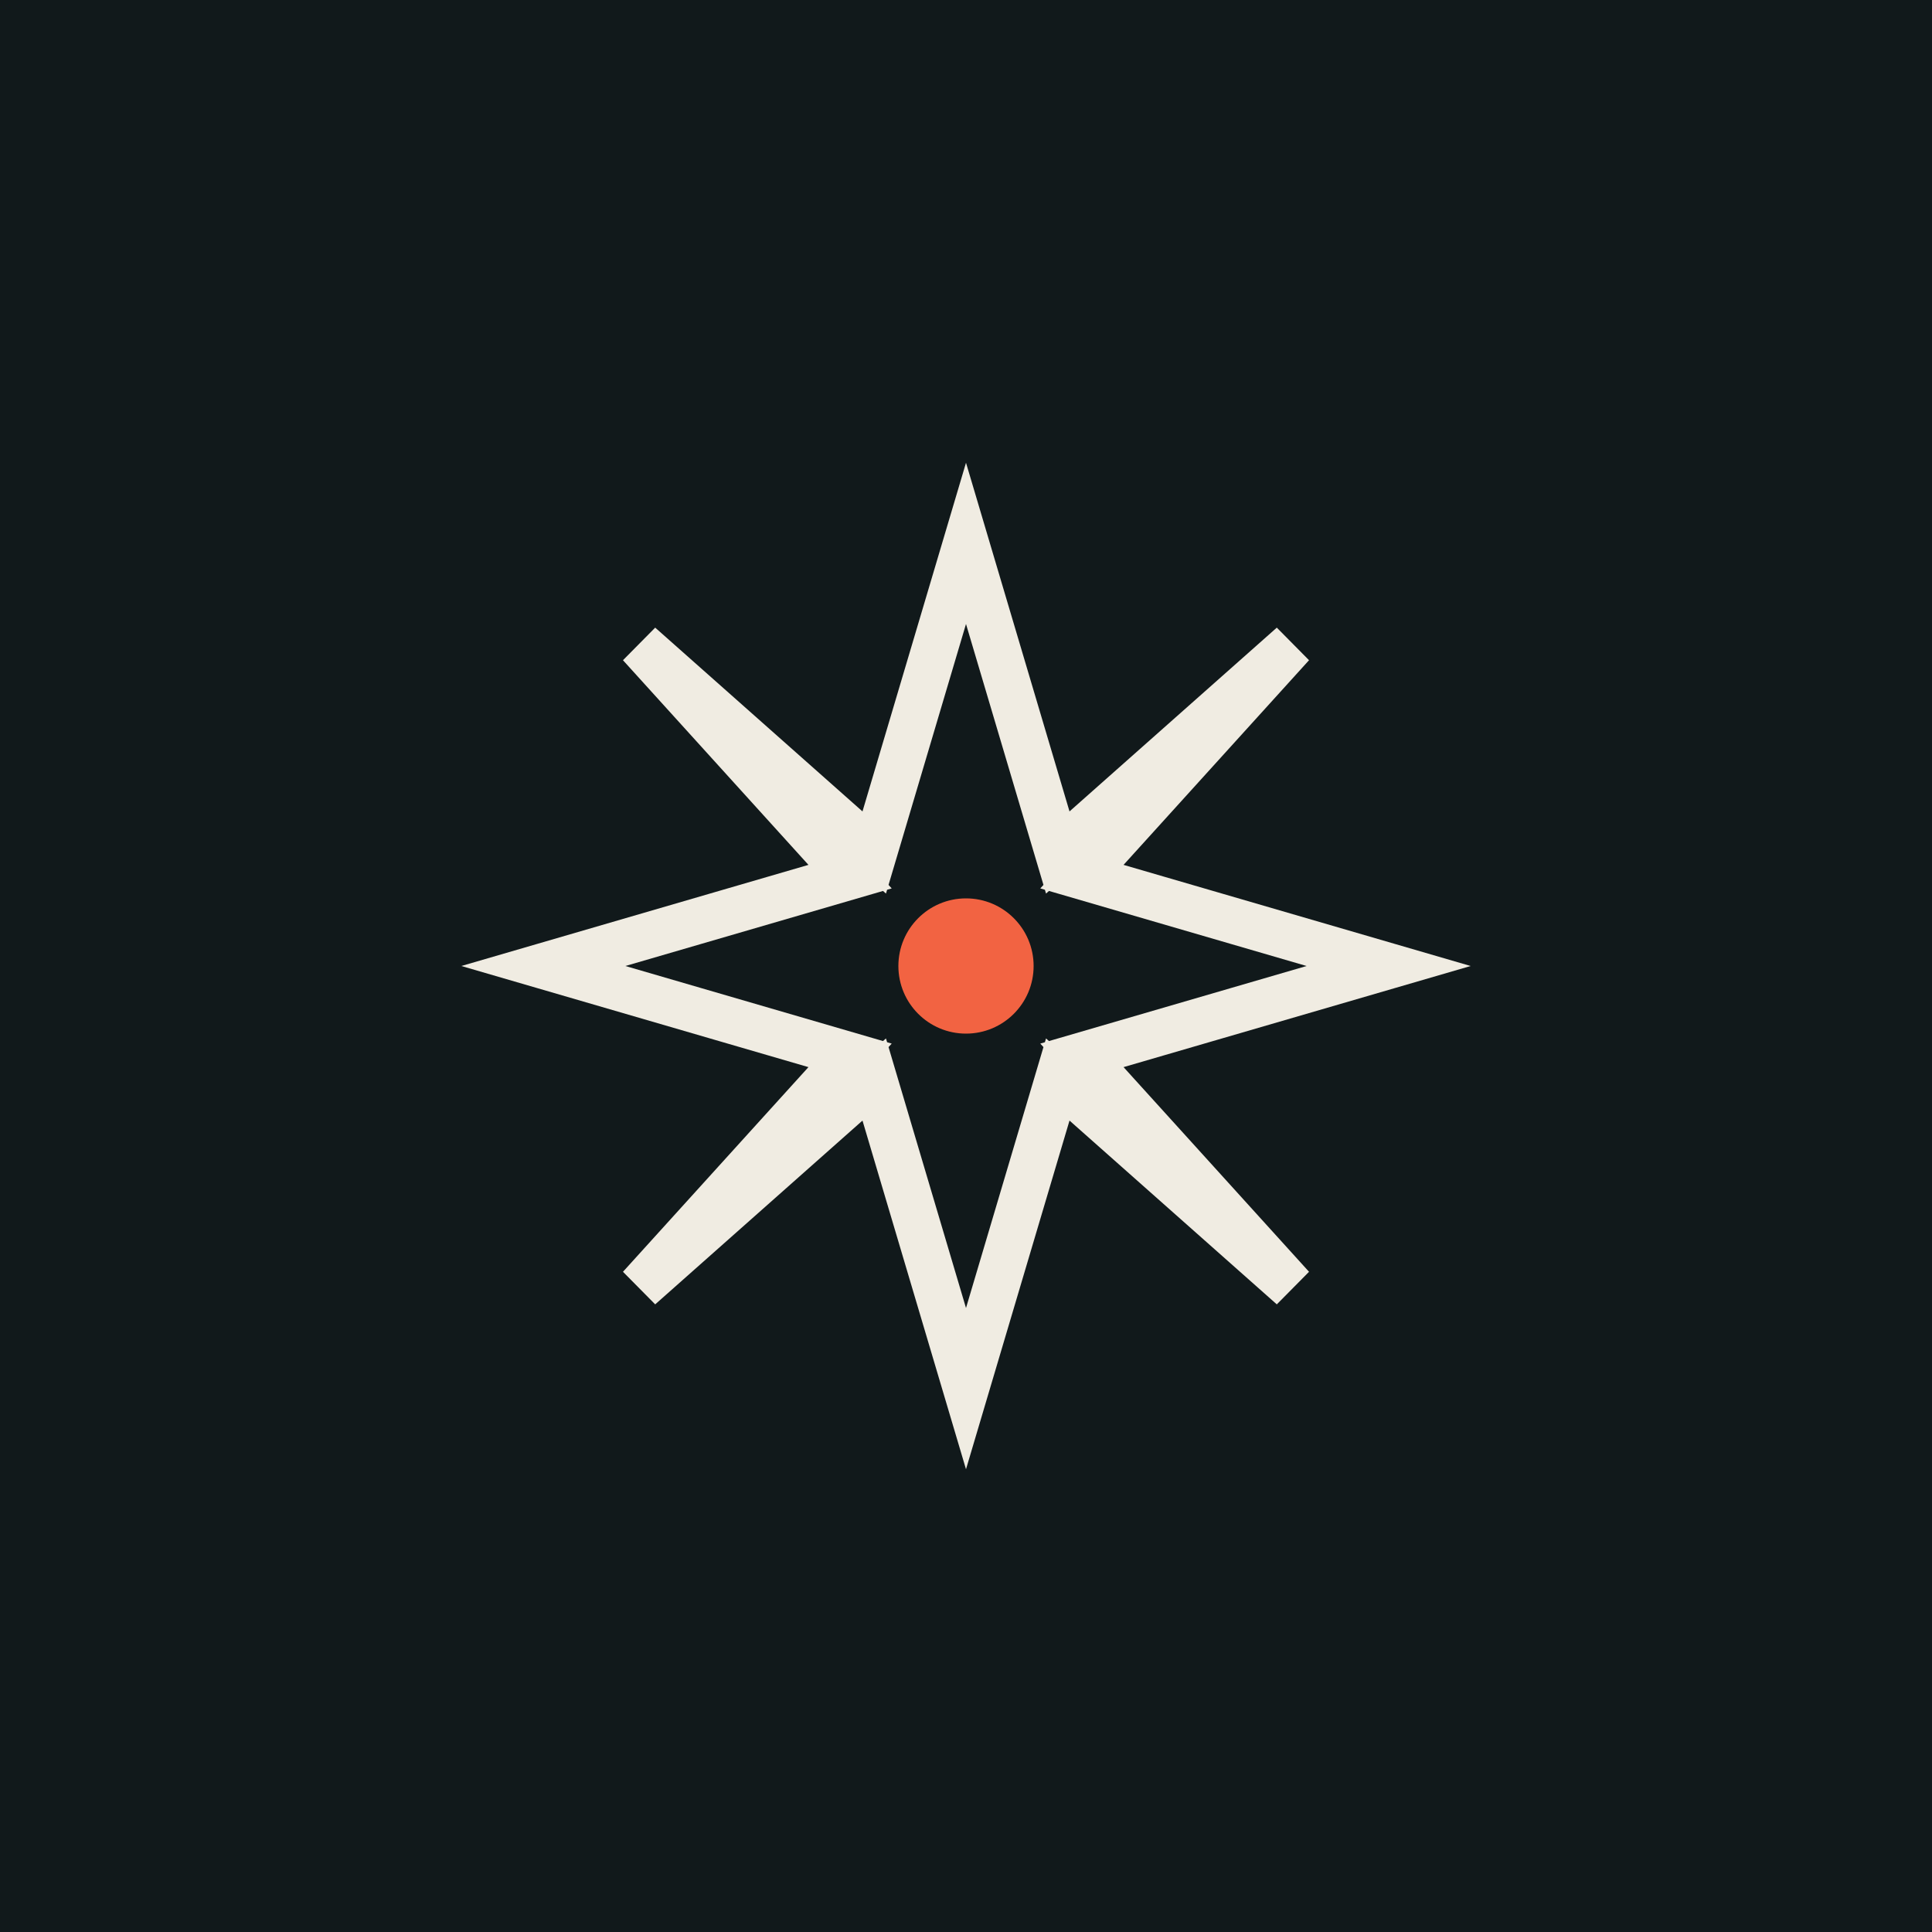
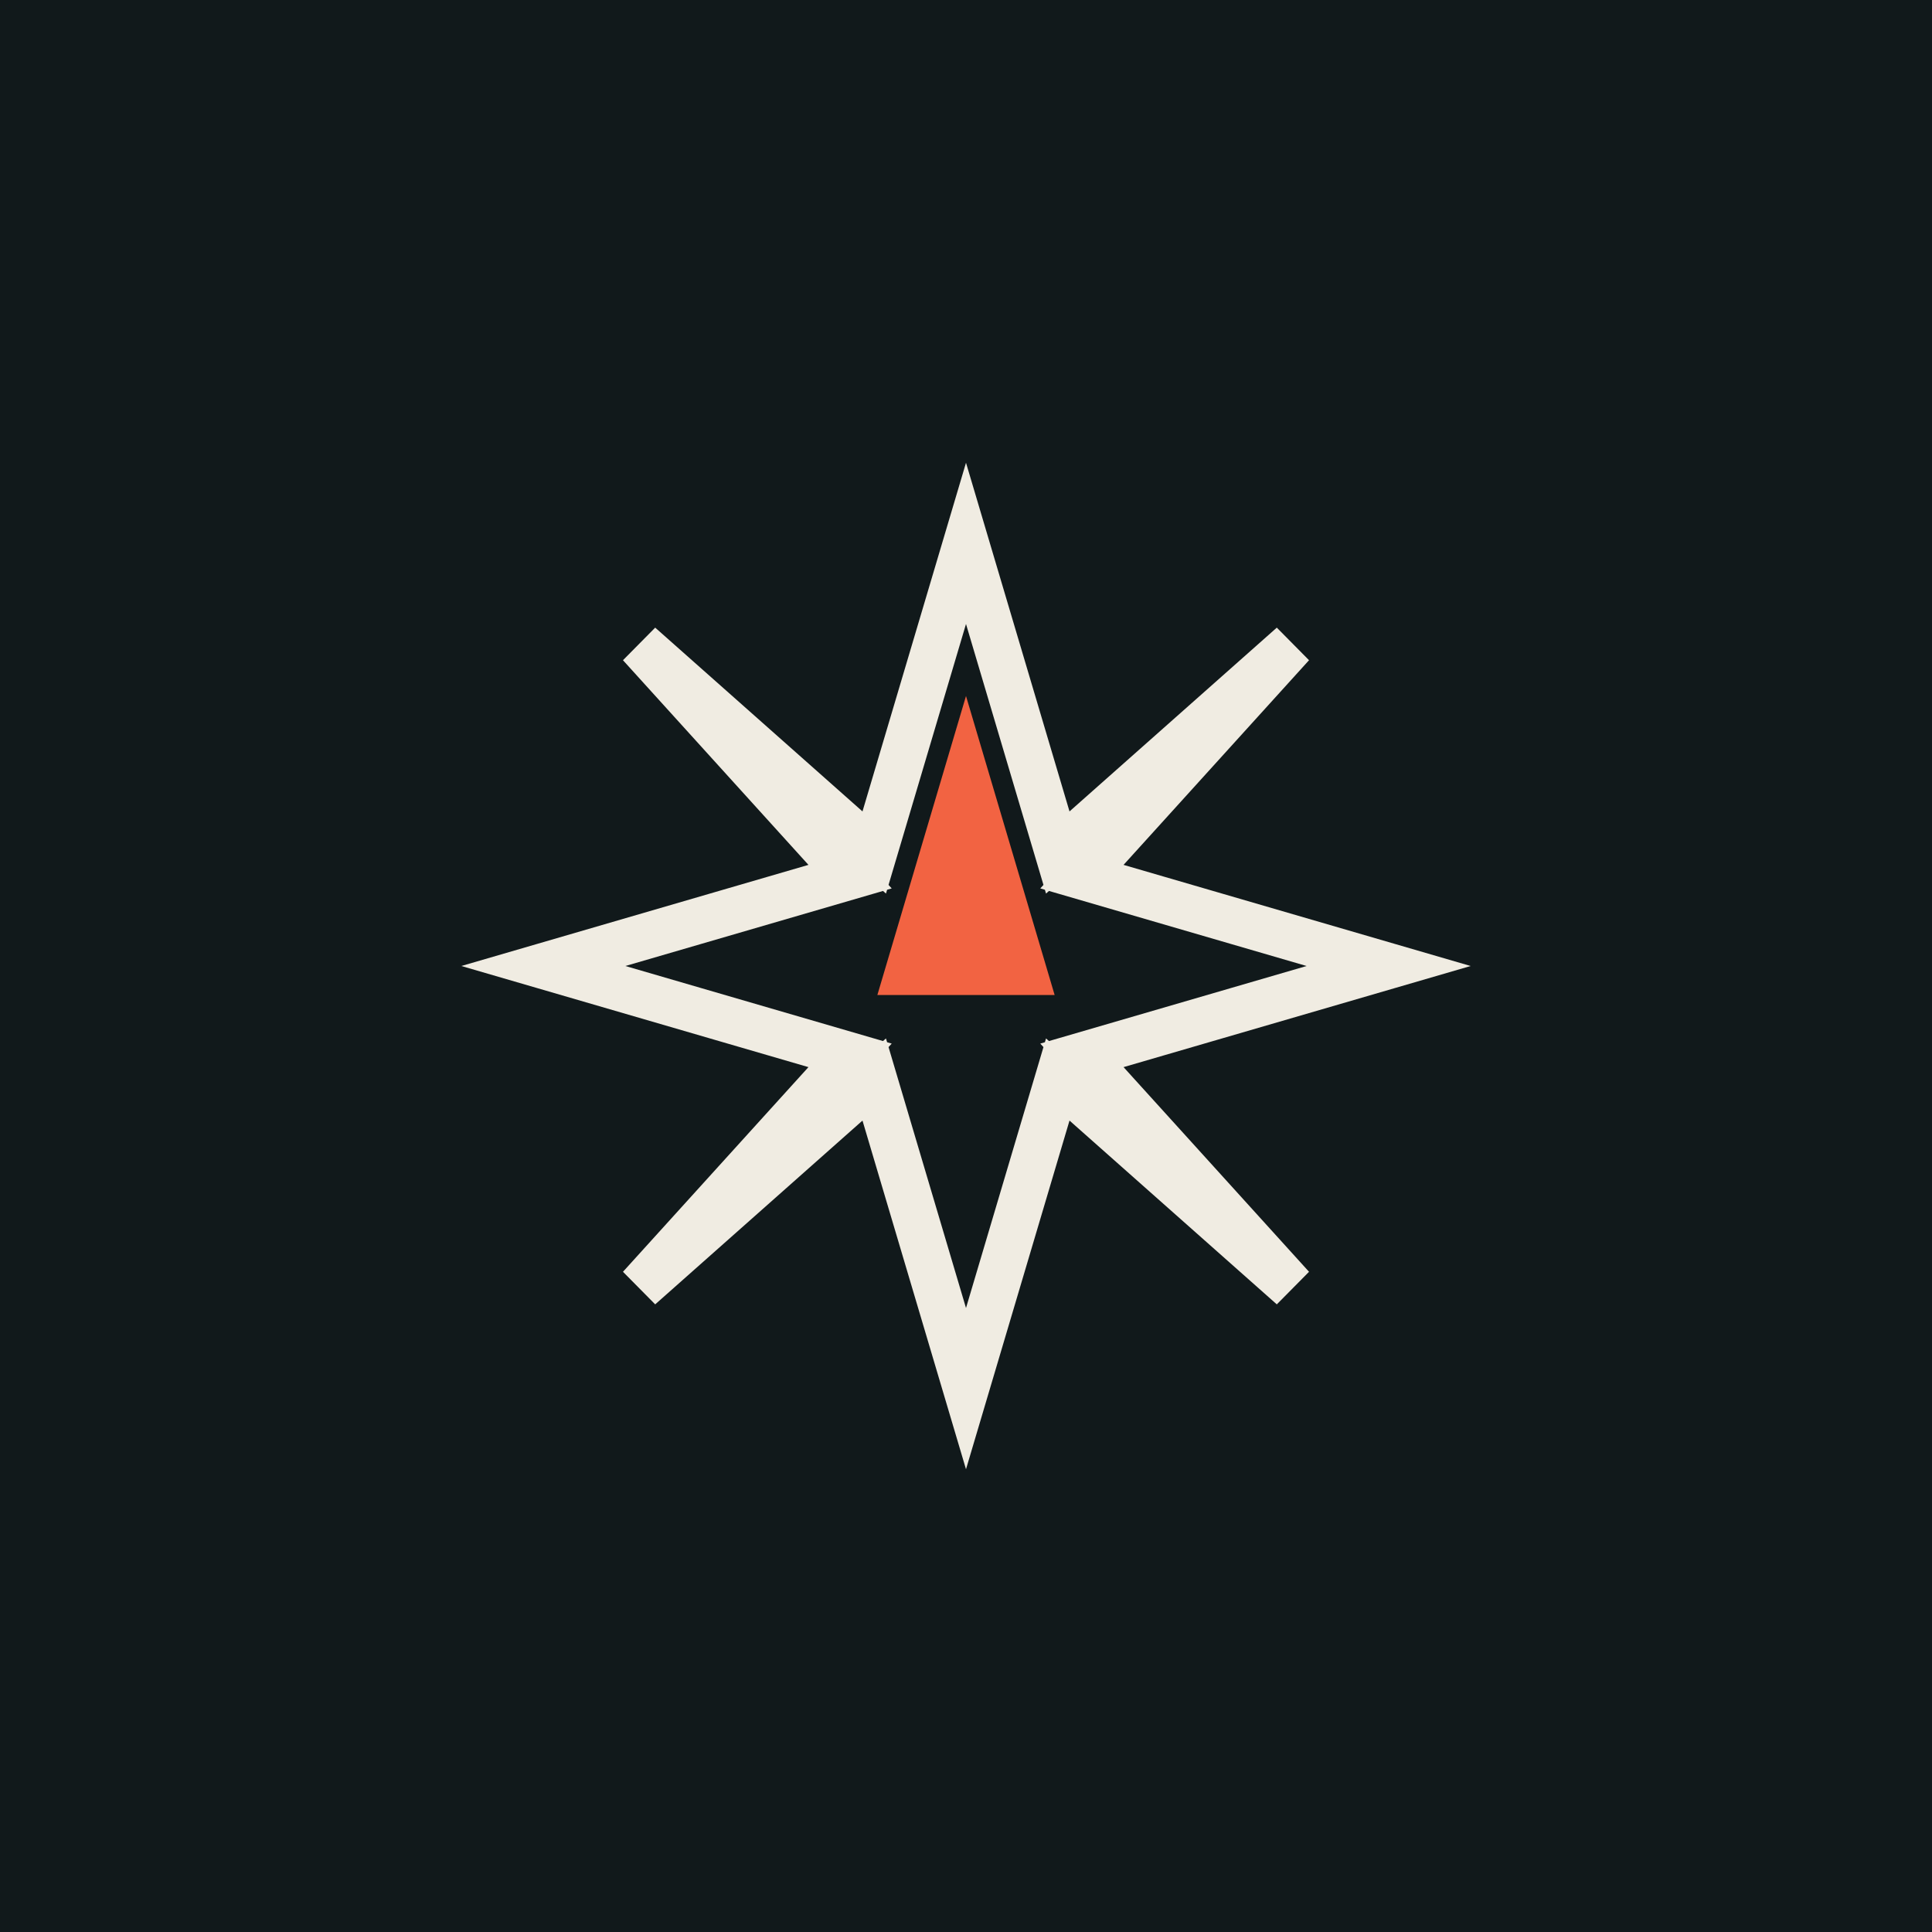
<svg xmlns="http://www.w3.org/2000/svg" viewBox="0 0 1080 1080" width="1080" height="1080" role="img" aria-label="Distill">
  <rect width="1080" height="1080" fill="#11191b" />
  <g transform="translate(270.00 270.00) scale(13.5)">
    <path d="M20 2.5l3.8 12.8 9.7-8.6-8.7 9.6 12.7 3.7-12.7 3.7 8.7 9.6-9.7-8.6L20 37.5l-3.8-12.8-9.7 8.6 8.7-9.6L2.5 20l12.7-3.7-8.7-9.6 9.7 8.6L20 2.5z" fill="none" stroke="#f0ece2" stroke-width="1.9" />
-     <circle cx="20" cy="20" r="2.8" fill="#f26342" />
+     <path d="M20 8.82L23.67 21.2L16.33 21.2Z" fill="#f26342" />
  </g>
</svg>
